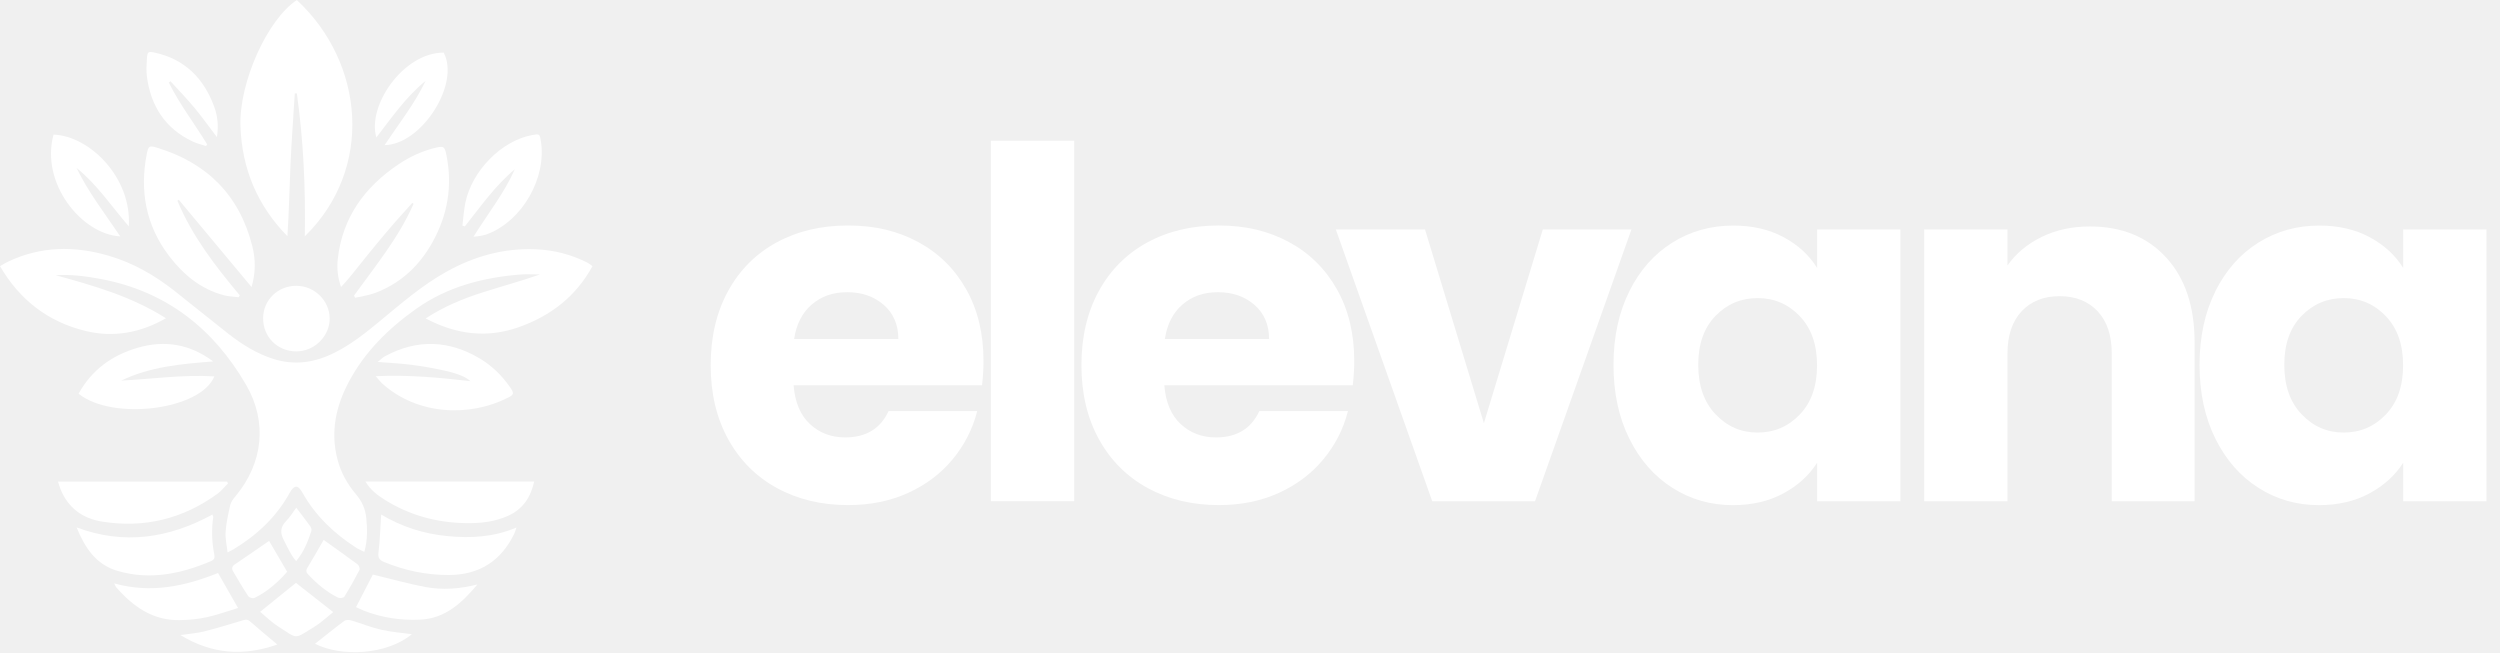
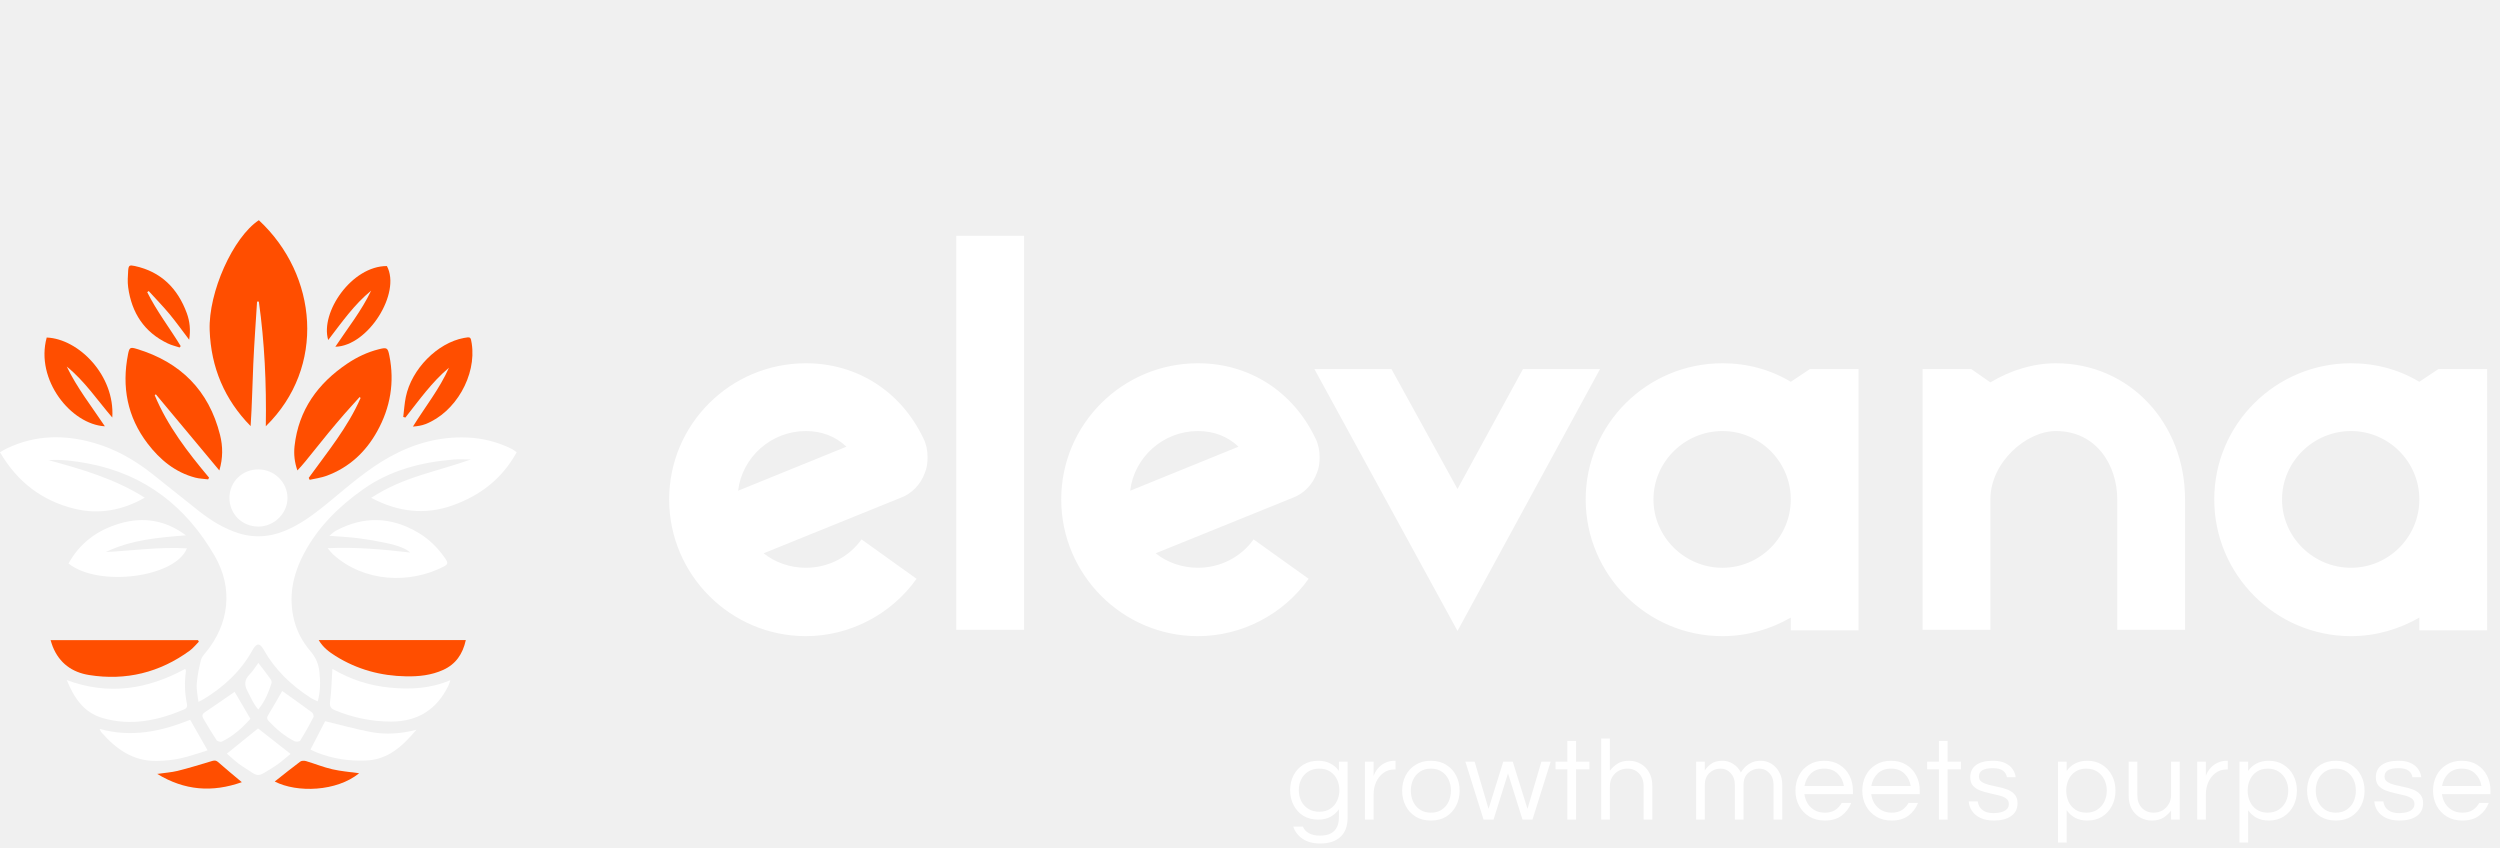
- <svg xmlns="http://www.w3.org/2000/svg" width="138" height="36" viewBox="0 0 138 36" fill="none">
-   <path d="M54.212 21.268H43.807C43.88 22.2 44.178 22.911 44.706 23.406C45.235 23.898 45.883 24.146 46.656 24.146C47.803 24.146 48.601 23.661 49.05 22.692H53.943C53.691 23.68 53.239 24.565 52.584 25.356C51.928 26.146 51.108 26.762 50.124 27.21C49.137 27.658 48.037 27.881 46.816 27.881C45.344 27.881 44.036 27.567 42.889 26.941C41.741 26.314 40.844 25.418 40.2 24.252C39.555 23.086 39.23 21.723 39.23 20.164C39.23 18.604 39.547 17.242 40.185 16.076C40.823 14.91 41.712 14.014 42.859 13.387C44.007 12.76 45.322 12.447 46.812 12.447C48.303 12.447 49.556 12.753 50.685 13.361C51.815 13.97 52.697 14.841 53.334 15.97C53.972 17.1 54.289 18.419 54.289 19.923C54.289 20.353 54.263 20.801 54.209 21.268H54.212ZM49.589 18.714C49.589 17.927 49.319 17.296 48.783 16.83C48.244 16.364 47.574 16.13 46.765 16.13C45.956 16.13 45.344 16.356 44.816 16.804C44.288 17.253 43.96 17.89 43.836 18.714H49.589Z" fill="white" />
-   <path d="M59.294 7.769V27.666H54.696V7.769H59.294Z" fill="white" />
-   <path d="M74.677 21.268H64.271C64.344 22.2 64.643 22.911 65.171 23.406C65.7 23.898 66.348 24.146 67.121 24.146C68.268 24.146 69.066 23.661 69.514 22.692H74.407C74.156 23.68 73.704 24.565 73.048 25.356C72.393 26.146 71.573 26.762 70.589 27.21C69.602 27.658 68.501 27.881 67.281 27.881C65.809 27.881 64.501 27.567 63.353 26.941C62.206 26.314 61.309 25.418 60.664 24.252C60.02 23.086 59.695 21.723 59.695 20.164C59.695 18.604 60.012 17.242 60.65 16.076C61.288 14.91 62.176 14.014 63.324 13.387C64.472 12.76 65.791 12.447 67.277 12.447C68.764 12.447 70.021 12.753 71.15 13.361C72.28 13.97 73.161 14.841 73.799 15.97C74.437 17.1 74.754 18.419 74.754 19.923C74.754 20.353 74.728 20.801 74.673 21.268H74.677ZM70.053 18.714C70.053 17.927 69.784 17.296 69.248 16.83C68.709 16.364 68.039 16.13 67.23 16.13C66.421 16.13 65.809 16.356 65.281 16.804C64.752 17.253 64.424 17.89 64.301 18.714H70.053Z" fill="white" />
-   <path d="M81.909 23.366L85.163 12.665H90.056L84.733 27.669H79.06L73.737 12.665H78.66L81.913 23.366H81.909Z" fill="white" />
-   <path d="M89.936 16.08C90.519 14.914 91.313 14.017 92.315 13.391C93.317 12.764 94.439 12.451 95.678 12.451C96.734 12.451 97.663 12.666 98.461 13.096C99.259 13.526 99.871 14.09 100.305 14.79V12.666H104.903V27.669H100.305V25.545C99.857 26.245 99.234 26.809 98.436 27.239C97.638 27.669 96.709 27.884 95.652 27.884C94.432 27.884 93.32 27.567 92.319 26.93C91.313 26.292 90.522 25.389 89.939 24.215C89.356 23.042 89.065 21.683 89.065 20.142C89.065 18.601 89.356 17.245 89.939 16.083L89.936 16.08ZM99.347 17.45C98.709 16.786 97.937 16.455 97.022 16.455C96.108 16.455 95.332 16.783 94.698 17.435C94.06 18.091 93.743 18.991 93.743 20.138C93.743 21.286 94.06 22.197 94.698 22.867C95.335 23.541 96.108 23.877 97.022 23.877C97.937 23.877 98.713 23.545 99.347 22.882C99.984 22.219 100.301 21.315 100.301 20.168C100.301 19.02 99.984 18.116 99.347 17.453V17.45Z" fill="white" />
-   <path d="M119.568 14.21C120.617 15.351 121.142 16.914 121.142 18.903V27.669H116.569V19.522C116.569 18.52 116.311 17.737 115.79 17.183C115.269 16.629 114.569 16.349 113.691 16.349C112.813 16.349 112.114 16.626 111.593 17.183C111.072 17.741 110.813 18.52 110.813 19.522V27.669H106.215V12.665H110.813V14.655C111.279 13.992 111.906 13.467 112.696 13.081C113.483 12.694 114.372 12.501 115.36 12.501C117.116 12.501 118.519 13.07 119.568 14.21Z" fill="white" />
-   <path d="M122.286 16.08C122.869 14.914 123.663 14.017 124.665 13.391C125.667 12.764 126.789 12.451 128.028 12.451C129.084 12.451 130.014 12.666 130.811 13.096C131.609 13.526 132.221 14.09 132.655 14.79V12.666H137.253V27.669H132.655V25.545C132.207 26.245 131.584 26.809 130.786 27.239C129.988 27.669 129.059 27.884 128.002 27.884C126.782 27.884 125.671 27.567 124.669 26.93C123.663 26.292 122.872 25.389 122.289 24.215C121.707 23.042 121.415 21.683 121.415 20.142C121.415 18.601 121.707 17.245 122.289 16.083L122.286 16.08ZM131.697 17.45C131.059 16.786 130.287 16.455 129.372 16.455C128.458 16.455 127.682 16.783 127.048 17.435C126.41 18.091 126.093 18.991 126.093 20.138C126.093 21.286 126.41 22.197 127.048 22.867C127.685 23.541 128.458 23.877 129.372 23.877C130.287 23.877 131.063 23.545 131.697 22.882C132.334 22.219 132.651 21.315 132.651 20.168C132.651 19.02 132.334 18.116 131.697 17.453V17.45Z" fill="white" />
-   <path d="M3.051 15.187C5.167 15.763 7.269 16.368 9.161 17.567C7.764 18.367 6.275 18.649 4.716 18.268C2.659 17.765 1.097 16.57 0 14.692C0.187 14.586 0.308 14.508 0.44 14.446C2.244 13.588 4.096 13.562 5.989 14.113C7.338 14.505 8.53 15.191 9.627 16.052C10.628 16.841 11.615 17.648 12.62 18.436C13.371 19.023 14.175 19.522 15.095 19.815C16.276 20.189 17.398 20.01 18.48 19.463C19.371 19.016 20.149 18.403 20.912 17.773C22.114 16.779 23.292 15.748 24.663 14.989C26.189 14.142 27.814 13.687 29.57 13.76C30.572 13.801 31.525 14.043 32.423 14.498C32.504 14.538 32.578 14.6 32.706 14.692C31.789 16.368 30.392 17.439 28.639 18.059C26.897 18.675 25.21 18.48 23.497 17.578C24.52 16.911 25.555 16.489 26.618 16.148C27.671 15.81 28.741 15.524 29.809 15.15C29.442 15.15 29.072 15.125 28.705 15.154C26.647 15.323 24.685 15.832 22.98 17.043C21.462 18.117 20.145 19.404 19.258 21.073C18.539 22.423 18.234 23.835 18.627 25.353C18.814 26.079 19.169 26.717 19.646 27.279C19.98 27.667 20.167 28.089 20.218 28.591C20.281 29.2 20.292 29.805 20.112 30.462C19.94 30.378 19.782 30.315 19.643 30.223C18.429 29.439 17.409 28.463 16.694 27.194C16.445 26.75 16.239 26.758 15.986 27.212C15.253 28.544 14.178 29.538 12.895 30.319C12.814 30.366 12.73 30.407 12.561 30.495C12.517 30.08 12.425 29.71 12.454 29.347C12.491 28.852 12.598 28.357 12.711 27.873C12.752 27.7 12.88 27.535 13.001 27.392C14.512 25.577 14.78 23.307 13.588 21.249C11.787 18.139 9.176 16.082 5.578 15.403C4.746 15.246 3.906 15.136 3.051 15.194V15.187Z" fill="white" />
-   <path d="M16.386 0.004C20.12 3.469 20.644 9.315 16.826 13.045C16.87 10.349 16.749 7.746 16.386 5.156C16.349 5.156 16.309 5.156 16.273 5.153C16.192 6.469 16.093 7.786 16.034 9.103C15.976 10.408 15.953 11.717 15.865 13.038C14.211 11.354 13.357 9.323 13.273 6.972C13.185 4.57 14.754 1.075 16.39 0L16.386 0.004Z" fill="white" />
-   <path d="M19.544 16.313C20.721 14.681 22.012 13.118 22.826 11.255C22.804 11.237 22.785 11.219 22.764 11.197C22.433 11.567 22.096 11.93 21.77 12.304C21.432 12.693 21.102 13.089 20.772 13.485C20.453 13.87 20.138 14.263 19.826 14.655C19.507 15.055 19.191 15.458 18.825 15.843C18.645 15.33 18.586 14.82 18.645 14.296C18.902 12.004 20.127 10.328 21.993 9.073C22.606 8.662 23.266 8.351 23.981 8.171C24.487 8.043 24.546 8.072 24.645 8.571C24.986 10.261 24.711 11.861 23.878 13.361C23.152 14.673 22.107 15.649 20.688 16.177C20.343 16.305 19.965 16.353 19.602 16.437L19.54 16.313H19.544Z" fill="white" />
-   <path d="M13.885 15.843C12.517 14.204 11.19 12.612 9.866 11.024C9.84 11.043 9.818 11.061 9.792 11.079C10.606 13.034 11.886 14.692 13.236 16.302C13.214 16.338 13.195 16.371 13.174 16.408C12.902 16.371 12.623 16.368 12.359 16.298C11.083 15.96 10.122 15.161 9.341 14.138C8.054 12.451 7.698 10.544 8.105 8.483C8.19 8.057 8.245 8.024 8.655 8.149C11.421 8.985 13.221 10.771 13.929 13.595C14.112 14.325 14.116 15.066 13.885 15.843Z" fill="white" />
-   <path d="M20.746 20.765C22.565 20.681 24.267 20.846 25.969 21.04C25.705 20.798 25.25 20.607 24.403 20.428C23.834 20.306 23.259 20.207 22.683 20.134C22.107 20.061 21.527 20.035 20.849 19.98C21.014 19.848 21.117 19.738 21.245 19.668C23.02 18.707 24.777 18.77 26.497 19.797C27.164 20.197 27.718 20.739 28.162 21.385C28.386 21.711 28.375 21.781 28.044 21.95C25.95 23.017 23.068 22.947 21.087 21.161C20.985 21.066 20.9 20.952 20.743 20.769L20.746 20.765Z" fill="white" />
-   <path d="M6.686 21.011C8.395 20.919 10.096 20.673 11.831 20.776C11.094 22.624 6.231 23.251 4.338 21.733C5.061 20.424 6.172 19.613 7.591 19.199C9.102 18.755 10.496 19.001 11.768 19.951C10.027 20.09 8.296 20.23 6.686 21.014V21.011Z" fill="white" />
-   <path d="M12.586 26.684C12.396 26.871 12.231 27.087 12.018 27.245C10.107 28.639 7.973 29.167 5.637 28.793C4.559 28.62 3.763 28.041 3.341 27.003C3.293 26.882 3.257 26.758 3.202 26.585H12.535L12.586 26.684Z" fill="white" />
-   <path d="M20.17 26.581H29.486C29.291 27.469 28.851 28.107 28.052 28.47C27.307 28.808 26.515 28.892 25.712 28.877C24.105 28.852 22.609 28.445 21.241 27.59C20.834 27.333 20.445 27.047 20.174 26.581H20.17Z" fill="white" />
-   <path d="M4.225 29.112C6.851 30.095 9.326 29.71 11.725 28.404C11.751 28.481 11.776 28.518 11.769 28.551C11.67 29.244 11.692 29.93 11.831 30.616C11.868 30.792 11.82 30.898 11.655 30.971C9.994 31.675 8.296 32.035 6.51 31.521C5.285 31.169 4.68 30.216 4.229 29.116L4.225 29.112Z" fill="white" />
-   <path d="M21.04 28.404C22.18 29.083 23.398 29.468 24.692 29.592C25.969 29.717 27.238 29.658 28.506 29.119C28.455 29.273 28.433 29.369 28.389 29.457C27.656 30.968 26.456 31.738 24.766 31.741C23.53 31.741 22.349 31.496 21.208 31.026C20.944 30.916 20.853 30.792 20.893 30.483C20.977 29.816 20.992 29.141 21.04 28.404Z" fill="white" />
-   <path d="M25.525 12.458C25.577 12.036 25.602 11.611 25.687 11.196C26.05 9.421 27.689 7.767 29.369 7.456C29.787 7.379 29.794 7.386 29.86 7.808C30.172 9.828 28.837 12.168 26.934 12.909C26.688 13.004 26.424 13.045 26.138 13.067C26.912 11.816 27.825 10.679 28.419 9.341C27.333 10.25 26.527 11.402 25.661 12.495C25.617 12.484 25.569 12.469 25.525 12.458Z" fill="white" />
-   <path d="M2.96 7.43C4.97 7.511 7.284 9.821 7.108 12.495C6.147 11.376 5.351 10.177 4.225 9.268C4.871 10.61 5.791 11.784 6.638 13.049C4.504 12.935 2.219 10.107 2.956 7.43H2.96Z" fill="white" />
-   <path d="M21.227 8.013C22.015 6.829 22.888 5.732 23.493 4.463C22.415 5.343 21.63 6.477 20.776 7.588C20.255 5.838 22.264 2.901 24.491 2.904C25.407 4.61 23.299 7.969 21.227 8.013Z" fill="white" />
-   <path d="M9.319 4.559C9.916 5.762 10.742 6.829 11.438 7.973C11.416 8.002 11.391 8.032 11.369 8.061C11.119 7.977 10.855 7.918 10.62 7.804C9.124 7.093 8.332 5.864 8.112 4.251C8.064 3.906 8.09 3.546 8.112 3.198C8.138 2.861 8.193 2.828 8.526 2.901C10.202 3.264 11.251 4.324 11.827 5.897C12.01 6.407 12.073 6.939 11.974 7.57C11.53 6.986 11.149 6.451 10.73 5.945C10.312 5.442 9.85 4.969 9.41 4.485C9.381 4.511 9.348 4.533 9.319 4.559Z" fill="white" />
-   <path d="M16.357 15.777C17.358 15.777 18.187 16.591 18.198 17.571C18.209 18.557 17.347 19.404 16.346 19.397C15.308 19.39 14.516 18.59 14.524 17.56C14.534 16.555 15.338 15.774 16.357 15.777Z" fill="white" />
-   <path d="M6.304 32.203C8.325 32.768 10.203 32.365 12.036 31.628C12.407 32.277 12.752 32.882 13.14 33.56C12.546 33.74 11.989 33.945 11.413 34.07C10.929 34.176 10.423 34.224 9.924 34.231C8.428 34.261 7.342 33.476 6.407 32.409C6.374 32.372 6.359 32.317 6.304 32.2V32.203Z" fill="white" />
-   <path d="M26.357 32.259C25.503 33.271 24.586 34.147 23.174 34.206C22.103 34.25 21.069 34.096 20.071 33.704C19.936 33.648 19.804 33.583 19.653 33.513C19.98 32.878 20.295 32.273 20.581 31.716C21.56 31.951 22.507 32.218 23.471 32.402C24.432 32.581 25.4 32.508 26.361 32.259H26.357Z" fill="white" />
-   <path d="M14.362 33.77C15.062 33.201 15.693 32.695 16.335 32.174C16.976 32.677 17.64 33.197 18.392 33.788C18.179 33.964 17.985 34.129 17.787 34.287C17.648 34.397 17.508 34.503 17.358 34.595C16.195 35.306 16.478 35.295 15.337 34.569C14.989 34.349 14.692 34.045 14.358 33.77H14.362Z" fill="white" />
-   <path d="M17.86 29.801C18.48 30.245 19.122 30.696 19.749 31.162C19.819 31.213 19.878 31.397 19.841 31.466C19.581 31.969 19.305 32.46 19.005 32.941C18.964 33.007 18.752 33.032 18.664 32.992C18.026 32.676 17.49 32.222 17.006 31.705C16.903 31.598 16.874 31.492 16.966 31.345C17.274 30.839 17.564 30.326 17.864 29.805L17.86 29.801Z" fill="white" />
-   <path d="M17.387 35.537C17.941 35.101 18.465 34.675 19.008 34.272C19.093 34.21 19.261 34.21 19.375 34.243C19.932 34.408 20.471 34.631 21.036 34.76C21.597 34.888 22.177 34.932 22.734 35.009C21.315 36.172 18.806 36.263 17.387 35.534V35.537Z" fill="white" />
-   <path d="M14.853 29.857C15.176 30.41 15.502 30.968 15.851 31.562C15.341 32.141 14.761 32.658 14.046 33.007C13.966 33.047 13.76 32.992 13.709 32.915C13.412 32.468 13.137 32.002 12.865 31.536C12.785 31.397 12.796 31.265 12.961 31.155C13.588 30.733 14.211 30.3 14.853 29.857Z" fill="white" />
-   <path d="M15.304 35.578C13.434 36.238 11.688 36.109 9.953 35.053C10.43 34.983 10.844 34.958 11.237 34.862C11.934 34.69 12.616 34.477 13.305 34.272C13.477 34.221 13.624 34.147 13.793 34.294C14.27 34.712 14.757 35.115 15.304 35.574V35.578Z" fill="white" />
-   <path d="M16.353 28.026C16.632 28.393 16.889 28.72 17.131 29.057C17.178 29.127 17.212 29.244 17.186 29.317C16.995 29.893 16.779 30.454 16.346 30.975C16.031 30.608 15.869 30.198 15.664 29.809C15.451 29.409 15.477 29.083 15.8 28.756C16.001 28.551 16.155 28.294 16.353 28.026Z" fill="white" />
+ <svg xmlns="http://www.w3.org/2000/svg" width="655" height="222" viewBox="0 0 655 222" fill="none">
+   <path d="M211.143 166.67C191.41 166.67 175.32 150.58 175.32 130.847C175.32 111.114 191.41 95.175 211.143 95.175C224.501 95.175 236.037 102.461 241.957 114.908C242.716 116.426 243.02 118.096 243.02 119.766C243.02 121.284 242.868 122.65 242.261 124.016C241.198 126.9 238.921 129.329 236.037 130.391L200.062 144.963C203.098 147.392 207.045 148.758 211.143 148.758C216.911 148.758 222.376 146.026 225.715 141.32L240.136 151.642C233.457 161.053 222.528 166.67 211.143 166.67ZM193.384 128.57L221.769 117.033C218.885 114.301 215.242 112.935 211.143 112.935C202.036 112.935 194.446 119.766 193.384 128.57ZM268.306 165H250.547V61.781H268.306V165ZM313.864 166.67C294.131 166.67 278.041 150.58 278.041 130.847C278.041 111.114 294.131 95.175 313.864 95.175C327.222 95.175 338.758 102.461 344.678 114.908C345.437 116.426 345.741 118.096 345.741 119.766C345.741 121.284 345.589 122.65 344.982 124.016C343.919 126.9 341.642 129.329 338.758 130.391L302.784 144.963C305.819 147.392 309.766 148.758 313.864 148.758C319.633 148.758 325.097 146.026 328.436 141.32L342.857 151.642C336.178 161.053 325.249 166.67 313.864 166.67ZM296.105 128.57L324.49 117.033C321.606 114.301 317.963 112.935 313.864 112.935C304.757 112.935 297.167 119.766 296.105 128.57ZM381.866 165.304L344.374 96.693H364.562L381.866 128.114L399.019 96.693H419.207L381.866 165.304ZM451.272 166.67C431.539 166.67 415.449 150.58 415.449 130.847C415.449 111.114 431.539 95.175 451.272 95.175C457.8 95.175 463.871 96.845 469.184 100.033L474.193 96.693H486.944V165.152H469.184V161.812C463.871 164.848 457.8 166.67 451.272 166.67ZM451.272 148.758C461.139 148.758 469.184 140.713 469.184 130.847C469.184 120.98 461.139 112.935 451.272 112.935C441.406 112.935 433.209 120.98 433.209 130.847C433.209 140.713 441.406 148.758 451.272 148.758ZM572.483 165H554.723V130.847C554.723 121.891 549.258 112.935 538.633 112.935C530.891 112.935 521.48 121.132 521.48 130.847V165H503.72V96.693H516.471L521.48 100.184C526.793 96.997 532.713 95.175 538.633 95.175C557.91 95.175 572.483 110.81 572.483 130.847V165ZM615.956 166.67C596.223 166.67 580.133 150.58 580.133 130.847C580.133 111.114 596.223 95.175 615.956 95.175C622.483 95.175 628.555 96.845 633.867 100.033L638.877 96.693H651.627V165.152H633.867V161.812C628.555 164.848 622.483 166.67 615.956 166.67ZM615.956 148.758C625.822 148.758 633.867 140.713 633.867 130.847C633.867 120.98 625.822 112.935 615.956 112.935C606.089 112.935 597.892 120.98 597.892 130.847C597.892 140.713 606.089 148.758 615.956 148.758Z" fill="white" />
+   <path d="M345.905 220.995C344.003 220.995 342.455 220.58 341.261 219.75C340.066 218.941 339.257 217.878 338.832 216.563H341.352C341.655 217.311 342.181 217.888 342.93 218.293C343.679 218.718 344.63 218.931 345.784 218.931C347.525 218.931 348.789 218.516 349.579 217.686C350.388 216.876 350.793 215.692 350.793 214.134V212.039C350.226 212.849 349.488 213.507 348.577 214.012C347.686 214.498 346.614 214.741 345.359 214.741C343.881 214.741 342.586 214.407 341.473 213.739C340.38 213.051 339.53 212.12 338.923 210.946C338.316 209.772 338.012 208.467 338.012 207.03C338.012 205.573 338.316 204.267 338.923 203.114C339.53 201.94 340.38 201.019 341.473 200.351C342.586 199.663 343.881 199.319 345.359 199.319C346.614 199.319 347.686 199.562 348.577 200.048C349.488 200.513 350.226 201.161 350.793 201.99V199.562H353.07V214.286C353.07 216.451 352.443 218.111 351.188 219.265C349.953 220.418 348.192 220.995 345.905 220.995ZM345.663 212.677C346.776 212.677 347.717 212.424 348.486 211.918C349.275 211.412 349.872 210.734 350.277 209.884C350.702 209.013 350.915 208.062 350.915 207.03C350.915 205.978 350.702 205.026 350.277 204.176C349.872 203.326 349.275 202.648 348.486 202.142C347.717 201.636 346.776 201.383 345.663 201.383C344.549 201.383 343.588 201.636 342.778 202.142C341.969 202.648 341.352 203.326 340.927 204.176C340.502 205.026 340.289 205.978 340.289 207.03C340.289 208.062 340.502 209.013 340.927 209.884C341.352 210.734 341.969 211.412 342.778 211.918C343.588 212.424 344.549 212.677 345.663 212.677ZM357.616 214.741V199.562H359.892V203.296C359.973 203.033 360.125 202.689 360.348 202.264C360.591 201.818 360.935 201.373 361.38 200.928C361.825 200.483 362.382 200.108 363.05 199.805C363.738 199.481 364.547 199.319 365.478 199.319H365.63V201.596H365.357C364.224 201.596 363.242 201.91 362.412 202.537C361.603 203.144 360.975 203.944 360.53 204.935C360.105 205.907 359.892 206.949 359.892 208.062V214.741H357.616ZM374.89 214.984C373.352 214.984 372.017 214.64 370.883 213.952C369.75 213.243 368.879 212.292 368.272 211.098C367.665 209.904 367.362 208.588 367.362 207.151C367.362 205.694 367.665 204.379 368.272 203.205C368.879 202.011 369.75 201.07 370.883 200.381C372.017 199.673 373.352 199.319 374.89 199.319C376.449 199.319 377.785 199.673 378.898 200.381C380.031 201.07 380.901 202.011 381.509 203.205C382.116 204.379 382.419 205.694 382.419 207.151C382.419 208.588 382.116 209.904 381.509 211.098C380.901 212.292 380.031 213.243 378.898 213.952C377.785 214.64 376.449 214.984 374.89 214.984ZM374.89 212.92C376.024 212.92 376.975 212.656 377.744 212.13C378.533 211.604 379.131 210.906 379.535 210.036C379.94 209.145 380.143 208.184 380.143 207.151C380.143 206.099 379.94 205.138 379.535 204.267C379.131 203.397 378.533 202.699 377.744 202.173C376.975 201.646 376.024 201.383 374.89 201.383C373.777 201.383 372.826 201.646 372.037 202.173C371.247 202.699 370.65 203.397 370.246 204.267C369.841 205.138 369.638 206.099 369.638 207.151C369.638 208.184 369.841 209.145 370.246 210.036C370.65 210.906 371.247 211.604 372.037 212.13C372.826 212.656 373.777 212.92 374.89 212.92ZM388.694 214.741L383.928 199.562H386.357L390 211.918L393.855 199.562H396.344L400.2 211.918L403.843 199.562H406.272L401.505 214.741H398.895L395.1 202.628L391.305 214.741H388.694ZM410.646 214.741V201.565H407.55V199.562H410.646V194.128H412.923V199.562H416.414V201.565H412.923V214.741H410.646ZM419.516 214.741V193.49H421.793V201.93C422.339 201.201 423.007 200.584 423.797 200.078C424.586 199.572 425.598 199.319 426.833 199.319C427.885 199.319 428.867 199.572 429.777 200.078C430.708 200.564 431.457 201.302 432.024 202.294C432.611 203.266 432.904 204.47 432.904 205.907V214.741H430.627V205.967C430.627 204.591 430.233 203.488 429.443 202.658C428.654 201.808 427.632 201.383 426.377 201.383C425.527 201.383 424.758 201.576 424.07 201.96C423.382 202.345 422.825 202.891 422.4 203.599C421.995 204.288 421.793 205.087 421.793 205.998V214.741H419.516ZM444.389 214.741V199.562H446.666V201.869C447.01 201.262 447.556 200.685 448.305 200.139C449.054 199.592 450.046 199.319 451.28 199.319C452.292 199.319 453.223 199.592 454.073 200.139C454.943 200.665 455.621 201.414 456.107 202.385C456.31 202.041 456.623 201.626 457.048 201.14C457.494 200.655 458.07 200.23 458.779 199.865C459.487 199.501 460.337 199.319 461.329 199.319C462.3 199.319 463.211 199.572 464.061 200.078C464.911 200.584 465.599 201.312 466.126 202.264C466.672 203.195 466.945 204.298 466.945 205.573V214.741H464.668V205.634C464.668 204.358 464.304 203.336 463.575 202.567C462.867 201.778 461.977 201.383 460.904 201.383C459.791 201.383 458.829 201.758 458.02 202.507C457.21 203.255 456.805 204.308 456.805 205.664V214.741H454.529V205.634C454.529 204.358 454.164 203.336 453.436 202.567C452.727 201.778 451.837 201.383 450.764 201.383C449.651 201.383 448.69 201.758 447.88 202.507C447.07 203.255 446.666 204.308 446.666 205.664V214.741H444.389ZM478.092 214.984C476.554 214.984 475.208 214.64 474.054 213.952C472.9 213.243 472 212.292 471.352 211.098C470.725 209.904 470.411 208.588 470.411 207.151C470.411 205.694 470.715 204.379 471.322 203.205C471.929 202.011 472.799 201.07 473.933 200.381C475.066 199.673 476.402 199.319 477.94 199.319C479.498 199.319 480.834 199.673 481.947 200.381C483.081 201.07 483.951 202.011 484.558 203.205C485.165 204.379 485.469 205.694 485.469 207.151V208.062H472.749C472.87 208.953 473.153 209.772 473.599 210.521C474.064 211.25 474.682 211.837 475.451 212.282C476.22 212.707 477.11 212.92 478.122 212.92C479.195 212.92 480.095 212.687 480.824 212.221C481.553 211.736 482.119 211.118 482.524 210.369H485.014C484.487 211.725 483.647 212.839 482.494 213.709C481.36 214.559 479.893 214.984 478.092 214.984ZM472.779 205.937H483.101C482.899 204.642 482.352 203.559 481.462 202.689C480.571 201.818 479.397 201.383 477.94 201.383C476.483 201.383 475.309 201.818 474.418 202.689C473.548 203.559 473.002 204.642 472.779 205.937ZM495.598 214.984C494.06 214.984 492.714 214.64 491.56 213.952C490.406 213.243 489.506 212.292 488.858 211.098C488.231 209.904 487.917 208.588 487.917 207.151C487.917 205.694 488.221 204.379 488.828 203.205C489.435 202.011 490.305 201.07 491.439 200.381C492.572 199.673 493.908 199.319 495.446 199.319C497.004 199.319 498.34 199.673 499.453 200.381C500.587 201.07 501.457 202.011 502.064 203.205C502.671 204.379 502.975 205.694 502.975 207.151V208.062H490.255C490.376 208.953 490.659 209.772 491.105 210.521C491.57 211.25 492.187 211.837 492.957 212.282C493.726 212.707 494.616 212.92 495.628 212.92C496.701 212.92 497.601 212.687 498.33 212.221C499.059 211.736 499.625 211.118 500.03 210.369H502.52C501.993 211.725 501.153 212.839 500 213.709C498.866 214.559 497.399 214.984 495.598 214.984ZM490.285 205.937H500.607C500.405 204.642 499.858 203.559 498.968 202.689C498.077 201.818 496.903 201.383 495.446 201.383C493.989 201.383 492.815 201.818 491.924 202.689C491.054 203.559 490.508 204.642 490.285 205.937ZM508.004 214.741V201.565H504.907V199.562H508.004V194.128H510.28V199.562H513.772V201.565H510.28V214.741H508.004ZM522.399 214.984C521.002 214.984 519.818 214.751 518.847 214.286C517.895 213.82 517.167 213.213 516.661 212.464C516.155 211.695 515.872 210.865 515.811 209.975H518.179C518.24 210.481 518.412 210.977 518.695 211.462C518.999 211.928 519.454 212.312 520.061 212.616C520.668 212.899 521.458 213.041 522.429 213.041C522.733 213.041 523.107 213.011 523.552 212.95C523.998 212.889 524.423 212.778 524.827 212.616C525.252 212.454 525.607 212.211 525.89 211.887C526.173 211.564 526.315 211.149 526.315 210.643C526.315 210.015 526.072 209.53 525.586 209.185C525.101 208.841 524.473 208.578 523.704 208.396C522.935 208.194 522.115 208.001 521.245 207.819C520.395 207.637 519.585 207.404 518.816 207.121C518.047 206.818 517.42 206.403 516.934 205.876C516.448 205.33 516.206 204.591 516.206 203.66C516.206 202.284 516.701 201.221 517.693 200.473C518.705 199.703 520.193 199.319 522.156 199.319C523.492 199.319 524.574 199.531 525.404 199.956C526.254 200.361 526.892 200.887 527.317 201.535C527.762 202.183 528.025 202.881 528.106 203.63H525.799C525.718 202.982 525.394 202.426 524.827 201.96C524.281 201.495 523.37 201.262 522.095 201.262C519.687 201.262 518.482 201.99 518.482 203.448C518.482 204.055 518.725 204.52 519.211 204.844C519.697 205.168 520.324 205.431 521.093 205.634C521.862 205.816 522.672 205.998 523.522 206.18C524.392 206.342 525.212 206.575 525.981 206.878C526.75 207.182 527.377 207.617 527.863 208.184C528.349 208.73 528.592 209.479 528.592 210.43C528.592 211.908 528.025 213.041 526.892 213.83C525.779 214.599 524.281 214.984 522.399 214.984ZM539.196 220.752V199.562H541.473V201.99C542.04 201.161 542.769 200.513 543.659 200.048C544.57 199.562 545.653 199.319 546.908 199.319C548.385 199.319 549.67 199.673 550.763 200.381C551.876 201.07 552.736 202.011 553.344 203.205C553.951 204.379 554.254 205.694 554.254 207.151C554.254 208.588 553.951 209.904 553.344 211.098C552.736 212.292 551.876 213.243 550.763 213.952C549.67 214.64 548.385 214.984 546.908 214.984C545.653 214.984 544.57 214.741 543.659 214.255C542.769 213.749 542.04 213.092 541.473 212.282V220.752H539.196ZM546.604 212.92C547.737 212.92 548.699 212.656 549.488 212.13C550.298 211.604 550.915 210.906 551.34 210.036C551.765 209.145 551.977 208.184 551.977 207.151C551.977 206.099 551.765 205.138 551.34 204.267C550.915 203.397 550.298 202.699 549.488 202.173C548.699 201.646 547.737 201.383 546.604 201.383C545.491 201.383 544.54 201.646 543.75 202.173C542.961 202.699 542.364 203.397 541.959 204.267C541.554 205.138 541.352 206.099 541.352 207.151C541.352 208.184 541.554 209.145 541.959 210.036C542.364 210.906 542.961 211.604 543.75 212.13C544.54 212.656 545.491 212.92 546.604 212.92ZM563.779 214.984C562.746 214.984 561.765 214.741 560.834 214.255C559.903 213.749 559.144 213.011 558.557 212.039C557.99 211.047 557.707 209.833 557.707 208.396V199.562H559.984V208.335C559.984 209.712 560.378 210.825 561.168 211.675C561.977 212.505 562.999 212.92 564.234 212.92C565.084 212.92 565.853 212.727 566.541 212.343C567.229 211.938 567.776 211.392 568.181 210.703C568.606 210.015 568.818 209.216 568.818 208.305V199.562H571.095V214.741H568.818V212.373C568.272 213.102 567.604 213.719 566.814 214.225C566.025 214.731 565.013 214.984 563.779 214.984ZM575.661 214.741V199.562H577.938V203.296C578.019 203.033 578.171 202.689 578.393 202.264C578.636 201.818 578.98 201.373 579.426 200.928C579.871 200.483 580.427 200.108 581.095 199.805C581.783 199.481 582.593 199.319 583.524 199.319H583.676V201.596H583.403C582.269 201.596 581.288 201.91 580.458 202.537C579.648 203.144 579.021 203.944 578.576 204.935C578.151 205.907 577.938 206.949 577.938 208.062V214.741H575.661ZM586.734 220.752V199.562H589.011V201.99C589.577 201.161 590.306 200.513 591.196 200.048C592.107 199.562 593.19 199.319 594.445 199.319C595.922 199.319 597.207 199.673 598.3 200.381C599.413 201.07 600.274 202.011 600.881 203.205C601.488 204.379 601.792 205.694 601.792 207.151C601.792 208.588 601.488 209.904 600.881 211.098C600.274 212.292 599.413 213.243 598.3 213.952C597.207 214.64 595.922 214.984 594.445 214.984C593.19 214.984 592.107 214.741 591.196 214.255C590.306 213.749 589.577 213.092 589.011 212.282V220.752H586.734ZM594.141 212.92C595.275 212.92 596.236 212.656 597.025 212.13C597.835 211.604 598.452 210.906 598.877 210.036C599.302 209.145 599.515 208.184 599.515 207.151C599.515 206.099 599.302 205.138 598.877 204.267C598.452 203.397 597.835 202.699 597.025 202.173C596.236 201.646 595.275 201.383 594.141 201.383C593.028 201.383 592.077 201.646 591.287 202.173C590.498 202.699 589.901 203.397 589.496 204.267C589.092 205.138 588.889 206.099 588.889 207.151C588.889 208.184 589.092 209.145 589.496 210.036C589.901 210.906 590.498 211.604 591.287 212.13C592.077 212.656 593.028 212.92 594.141 212.92ZM611.984 214.984C610.446 214.984 609.11 214.64 607.976 213.952C606.843 213.243 605.973 212.292 605.366 211.098C604.758 209.904 604.455 208.588 604.455 207.151C604.455 205.694 604.758 204.379 605.366 203.205C605.973 202.011 606.843 201.07 607.976 200.381C609.11 199.673 610.446 199.319 611.984 199.319C613.542 199.319 614.878 199.673 615.991 200.381C617.124 201.07 617.995 202.011 618.602 203.205C619.209 204.379 619.513 205.694 619.513 207.151C619.513 208.588 619.209 209.904 618.602 211.098C617.995 212.292 617.124 213.243 615.991 213.952C614.878 214.64 613.542 214.984 611.984 214.984ZM611.984 212.92C613.117 212.92 614.068 212.656 614.837 212.13C615.627 211.604 616.224 210.906 616.629 210.036C617.033 209.145 617.236 208.184 617.236 207.151C617.236 206.099 617.033 205.138 616.629 204.267C616.224 203.397 615.627 202.699 614.837 202.173C614.068 201.646 613.117 201.383 611.984 201.383C610.871 201.383 609.919 201.646 609.13 202.173C608.341 202.699 607.744 203.397 607.339 204.267C606.934 205.138 606.732 206.099 606.732 207.151C606.732 208.184 606.934 209.145 607.339 210.036C607.744 210.906 608.341 211.604 609.13 212.13C609.919 212.656 610.871 212.92 611.984 212.92ZM628.664 214.984C627.268 214.984 626.084 214.751 625.112 214.286C624.161 213.82 623.433 213.213 622.927 212.464C622.421 211.695 622.137 210.865 622.076 209.975H624.444C624.505 210.481 624.677 210.977 624.961 211.462C625.264 211.928 625.72 212.312 626.327 212.616C626.934 212.899 627.723 213.041 628.695 213.041C628.998 213.041 629.373 213.011 629.818 212.95C630.263 212.889 630.688 212.778 631.093 212.616C631.518 212.454 631.872 212.211 632.156 211.887C632.439 211.564 632.581 211.149 632.581 210.643C632.581 210.015 632.338 209.53 631.852 209.185C631.366 208.841 630.739 208.578 629.97 208.396C629.201 208.194 628.381 208.001 627.511 207.819C626.661 207.637 625.851 207.404 625.082 207.121C624.313 206.818 623.686 206.403 623.2 205.876C622.714 205.33 622.471 204.591 622.471 203.66C622.471 202.284 622.967 201.221 623.959 200.473C624.971 199.703 626.458 199.319 628.421 199.319C629.757 199.319 630.84 199.531 631.67 199.956C632.52 200.361 633.157 200.887 633.582 201.535C634.028 202.183 634.291 202.881 634.372 203.63H632.064C631.984 202.982 631.66 202.426 631.093 201.96C630.547 201.495 629.636 201.262 628.361 201.262C625.952 201.262 624.748 201.99 624.748 203.448C624.748 204.055 624.991 204.52 625.477 204.844C625.962 205.168 626.59 205.431 627.359 205.634C628.128 205.816 628.938 205.998 629.788 206.18C630.658 206.342 631.478 206.575 632.247 206.878C633.016 207.182 633.643 207.617 634.129 208.184C634.615 208.73 634.857 209.479 634.857 210.43C634.857 211.908 634.291 213.041 633.157 213.83C632.044 214.599 630.547 214.984 628.664 214.984ZM645.131 214.984C643.593 214.984 642.247 214.64 641.094 213.952C639.94 213.243 639.04 212.292 638.392 211.098C637.764 209.904 637.451 208.588 637.451 207.151C637.451 205.694 637.754 204.379 638.361 203.205C638.969 202.011 639.839 201.07 640.972 200.381C642.106 199.673 643.441 199.319 644.98 199.319C646.538 199.319 647.874 199.673 648.987 200.381C650.12 201.07 650.991 202.011 651.598 203.205C652.205 204.379 652.509 205.694 652.509 207.151V208.062H639.788C639.91 208.953 640.193 209.772 640.638 210.521C641.104 211.25 641.721 211.837 642.49 212.282C643.259 212.707 644.15 212.92 645.162 212.92C646.234 212.92 647.135 212.687 647.864 212.221C648.592 211.736 649.159 211.118 649.564 210.369H652.053C651.527 211.725 650.687 212.839 649.533 213.709C648.4 214.559 646.933 214.984 645.131 214.984ZM639.819 205.937H650.141C649.938 204.642 649.392 203.559 648.501 202.689C647.611 201.818 646.437 201.383 644.98 201.383C643.522 201.383 642.349 201.818 641.458 202.689C640.588 203.559 640.041 204.642 639.819 205.937Z" fill="white" />
+   <path d="M12.63 120.538C21.388 122.921 30.086 125.426 37.918 130.389C32.135 133.699 25.972 134.867 19.521 133.289C11.005 131.209 4.539 126.261 0 118.489C0.775 118.049 1.276 117.73 1.822 117.472C9.29 113.92 16.956 113.814 24.788 116.091C30.374 117.715 35.307 120.553 39.846 124.12C43.99 127.384 48.073 130.723 52.232 133.987C55.344 136.416 58.668 138.48 62.478 139.694C67.366 141.243 72.011 140.499 76.489 138.237C80.177 136.385 83.395 133.85 86.553 131.239C91.531 127.126 96.404 122.86 102.081 119.718C108.396 116.212 115.12 114.33 122.391 114.633C126.535 114.8 130.482 115.802 134.201 117.684C134.534 117.851 134.838 118.109 135.369 118.489C131.574 125.426 125.791 129.858 118.535 132.423C111.325 134.974 104.343 134.169 97.254 130.435C101.489 127.672 105.77 125.927 110.172 124.515C114.528 123.119 118.961 121.935 123.378 120.386C121.86 120.386 120.327 120.28 118.809 120.401C110.293 121.1 102.172 123.21 95.114 128.219C88.83 132.666 83.38 137.994 79.707 144.901C76.732 150.487 75.472 156.331 77.096 162.615C77.87 165.621 79.343 168.262 81.316 170.584C82.697 172.193 83.471 173.939 83.684 176.018C83.942 178.538 83.987 181.043 83.244 183.76C82.53 183.411 81.877 183.153 81.301 182.773C76.276 179.525 72.056 175.487 69.097 170.235C68.064 168.398 67.214 168.429 66.167 170.311C63.131 175.821 58.684 179.935 53.371 183.168C53.037 183.365 52.688 183.532 51.989 183.896C51.807 182.181 51.428 180.648 51.549 179.145C51.701 177.096 52.141 175.047 52.612 173.043C52.779 172.33 53.31 171.647 53.811 171.055C60.065 163.541 61.173 154.145 56.24 145.629C48.787 132.757 37.979 124.242 23.088 121.434C19.642 120.781 16.166 120.326 12.63 120.568V120.538Z" fill="white" />
+   <path d="M67.82 57.696C83.273 72.041 85.444 96.237 69.642 111.674C69.824 100.517 69.323 89.74 67.82 79.023C67.669 79.023 67.502 79.023 67.35 79.008C67.016 84.457 66.606 89.907 66.363 95.356C66.12 100.76 66.029 106.179 65.665 111.644C58.819 104.676 55.282 96.267 54.933 86.537C54.569 76.594 61.066 62.129 67.836 57.681L67.82 57.696Z" fill="#FF4E00" />
+   <path d="M80.894 125.198C85.766 118.443 91.109 111.977 94.479 104.266C94.388 104.19 94.312 104.114 94.221 104.023C92.855 105.556 91.459 107.059 90.108 108.607C88.711 110.216 87.345 111.856 85.979 113.495C84.658 115.089 83.353 116.713 82.063 118.337C80.742 119.992 79.436 121.661 77.919 123.255C77.175 121.13 76.932 119.02 77.175 116.85C78.237 107.363 83.307 100.426 91.034 95.234C93.569 93.534 96.301 92.244 99.261 91.5C101.355 90.969 101.598 91.09 102.008 93.155C103.42 100.152 102.281 106.771 98.836 112.979C95.83 118.413 91.504 122.451 85.63 124.637C84.203 125.168 82.639 125.365 81.137 125.714L80.879 125.198H80.894Z" fill="#FF4E00" />
+   <path d="M57.47 123.256C51.808 116.471 46.313 109.883 40.834 103.31C40.727 103.386 40.636 103.462 40.53 103.538C43.9 111.629 49.197 118.49 54.783 125.153C54.692 125.305 54.616 125.442 54.525 125.594C53.402 125.442 52.248 125.427 51.155 125.138C45.873 123.742 41.896 120.433 38.663 116.198C33.335 109.215 31.863 101.322 33.547 92.791C33.897 91.03 34.124 90.894 35.824 91.41C47.27 94.871 54.722 102.263 57.652 113.951C58.411 116.972 58.426 120.038 57.47 123.256Z" fill="#FF4E00" />
+   <path d="M85.867 143.626C93.395 143.277 100.439 143.96 107.482 144.764C106.389 143.762 104.507 142.973 101 142.229C98.648 141.728 96.264 141.318 93.881 141.015C91.498 140.711 89.1 140.605 86.292 140.377C86.975 139.831 87.4 139.375 87.931 139.087C95.278 135.11 102.549 135.368 109.668 139.618C112.43 141.273 114.722 143.519 116.559 146.191C117.485 147.542 117.44 147.83 116.073 148.529C107.406 152.946 95.475 152.657 87.278 145.265C86.853 144.87 86.504 144.4 85.851 143.641L85.867 143.626Z" fill="white" />
+   <path d="M27.67 144.644C34.744 144.264 41.787 143.247 48.967 143.672C45.916 151.322 25.788 153.918 17.955 147.634C20.946 142.215 25.545 138.86 31.419 137.145C37.673 135.308 43.441 136.325 48.709 140.257C41.498 140.834 34.334 141.41 27.67 144.659V144.644Z" fill="white" />
+   <path d="M52.095 168.126C51.306 168.9 50.623 169.795 49.742 170.448C41.834 176.216 32.999 178.402 23.33 176.854C18.867 176.14 15.573 173.742 13.828 169.446C13.631 168.945 13.479 168.429 13.251 167.716H51.882L52.095 168.126Z" fill="#FF4E00" />
+   <path d="M83.487 167.7H122.042C121.237 171.374 119.416 174.015 116.107 175.518C113.025 176.914 109.747 177.263 106.422 177.202C99.774 177.096 93.581 175.411 87.919 171.874C86.234 170.812 84.625 169.628 83.502 167.7H83.487Z" fill="#FF4E00" />
+   <path d="M17.488 178.174C28.356 182.242 38.602 180.648 48.529 175.245C48.635 175.563 48.742 175.715 48.711 175.852C48.301 178.721 48.393 181.559 48.969 184.398C49.121 185.126 48.924 185.567 48.241 185.87C41.365 188.785 34.337 190.272 26.944 188.147C21.874 186.69 19.37 182.743 17.503 178.189L17.488 178.174Z" fill="white" />
+   <path d="M87.086 175.245C91.806 178.053 96.846 179.647 102.204 180.163C107.487 180.679 112.739 180.436 117.991 178.205C117.778 178.842 117.687 179.237 117.505 179.601C114.469 185.855 109.506 189.043 102.508 189.058C97.392 189.058 92.505 188.041 87.784 186.098C86.691 185.642 86.312 185.126 86.479 183.851C86.828 181.089 86.888 178.296 87.086 175.245Z" fill="white" />
+   <path d="M105.652 109.245C105.864 107.5 105.971 105.739 106.32 104.024C107.822 96.677 114.608 89.831 121.56 88.541C123.29 88.222 123.321 88.252 123.594 89.998C124.884 98.362 119.359 108.046 111.481 111.112C110.464 111.507 109.371 111.674 108.187 111.765C111.39 106.589 115.169 101.883 117.628 96.343C113.135 100.107 109.796 104.874 106.213 109.397C106.031 109.351 105.834 109.291 105.652 109.245Z" fill="#FF4E00" />
+   <path d="M12.252 88.434C20.57 88.768 30.148 98.331 29.42 109.397C25.443 104.767 22.149 99.803 17.489 96.039C20.161 101.594 23.971 106.452 27.477 111.689C18.643 111.218 9.186 99.515 12.237 88.434H12.252Z" fill="#FF4E00" />
+   <path d="M87.856 90.848C91.12 85.945 94.732 81.406 97.237 76.154C92.774 79.797 89.526 84.487 85.989 89.087C83.834 81.846 92.152 69.688 101.366 69.703C105.161 76.761 96.432 90.665 87.856 90.848Z" fill="#FF4E00" />
+   <path d="M38.573 76.549C41.048 81.528 44.463 85.945 47.347 90.681C47.256 90.802 47.15 90.924 47.059 91.045C46.026 90.696 44.934 90.453 43.962 89.983C37.769 87.038 34.49 81.953 33.579 75.274C33.382 73.847 33.488 72.36 33.579 70.918C33.686 69.521 33.913 69.385 35.295 69.688C42.232 71.191 46.573 75.578 48.956 82.09C49.715 84.199 49.973 86.4 49.563 89.011C47.727 86.598 46.148 84.382 44.417 82.287C42.687 80.207 40.774 78.249 38.953 76.246C38.831 76.352 38.695 76.443 38.573 76.549Z" fill="#FF4E00" />
+   <path d="M67.703 122.983C71.847 122.983 75.277 126.352 75.323 130.405C75.368 134.489 71.801 137.995 67.657 137.965C63.361 137.934 60.083 134.625 60.113 130.36C60.158 126.201 63.483 122.967 67.703 122.983Z" fill="white" />
+   <path d="M26.097 190.971C34.46 193.308 42.232 191.638 49.822 188.587C51.355 191.274 52.782 193.779 54.391 196.587C51.932 197.331 49.624 198.181 47.241 198.697C45.238 199.137 43.143 199.334 41.078 199.365C34.885 199.486 30.392 196.238 26.522 191.821C26.385 191.669 26.324 191.441 26.097 190.955V190.971Z" fill="white" />
+   <path d="M109.094 191.198C105.557 195.388 101.762 199.015 95.918 199.258C91.486 199.44 87.205 198.803 83.077 197.179C82.515 196.951 81.969 196.678 81.346 196.389C82.697 193.763 84.003 191.259 85.186 188.952C89.239 189.923 93.156 191.031 97.148 191.79C101.125 192.534 105.132 192.23 109.109 191.198H109.094Z" fill="white" />
+   <path d="M59.439 197.452C62.338 195.099 64.949 193.004 67.606 190.849C70.262 192.928 73.009 195.084 76.121 197.528C75.241 198.256 74.436 198.939 73.617 199.592C73.04 200.047 72.463 200.488 71.841 200.867C67.029 203.812 68.198 203.766 63.477 200.761C62.035 199.85 60.805 198.59 59.424 197.452H59.439Z" fill="white" />
+   <path d="M73.924 181.027C76.49 182.864 79.146 184.731 81.742 186.659C82.03 186.871 82.273 187.63 82.121 187.919C81.043 189.998 79.905 192.032 78.66 194.021C78.493 194.294 77.613 194.4 77.248 194.233C74.607 192.928 72.391 191.046 70.387 188.905C69.962 188.465 69.841 188.025 70.22 187.418C71.496 185.323 72.695 183.198 73.939 181.042L73.924 181.027Z" fill="white" />
+   <path d="M71.967 204.768C74.259 202.962 76.43 201.201 78.677 199.531C79.026 199.273 79.724 199.273 80.195 199.41C82.502 200.093 84.733 201.019 87.071 201.55C89.393 202.082 91.791 202.264 94.099 202.583C88.224 207.394 77.842 207.774 71.967 204.753V204.768Z" fill="#FF4E00" />
+   <path d="M61.473 181.256C62.809 183.548 64.16 185.855 65.602 188.314C63.492 190.712 61.093 192.853 58.134 194.295C57.8 194.462 56.95 194.234 56.737 193.915C55.508 192.063 54.369 190.136 53.246 188.208C52.912 187.631 52.957 187.085 53.641 186.629C56.236 184.884 58.817 183.092 61.473 181.256Z" fill="white" />
+   <path d="M63.343 204.935C55.602 207.668 48.376 207.136 41.196 202.765C43.17 202.476 44.885 202.37 46.509 201.976C49.393 201.262 52.217 200.382 55.07 199.532C55.784 199.319 56.391 199.016 57.089 199.623C59.062 201.353 61.081 203.023 63.343 204.92V204.935Z" fill="#FF4E00" />
+   <path d="M67.687 173.681C68.841 175.199 69.903 176.55 70.905 177.946C71.103 178.235 71.239 178.72 71.133 179.024C70.344 181.407 69.448 183.73 67.657 185.885C66.352 184.367 65.684 182.667 64.834 181.058C63.953 179.403 64.059 178.052 65.395 176.702C66.23 175.851 66.868 174.789 67.687 173.681Z" fill="white" />
</svg>
